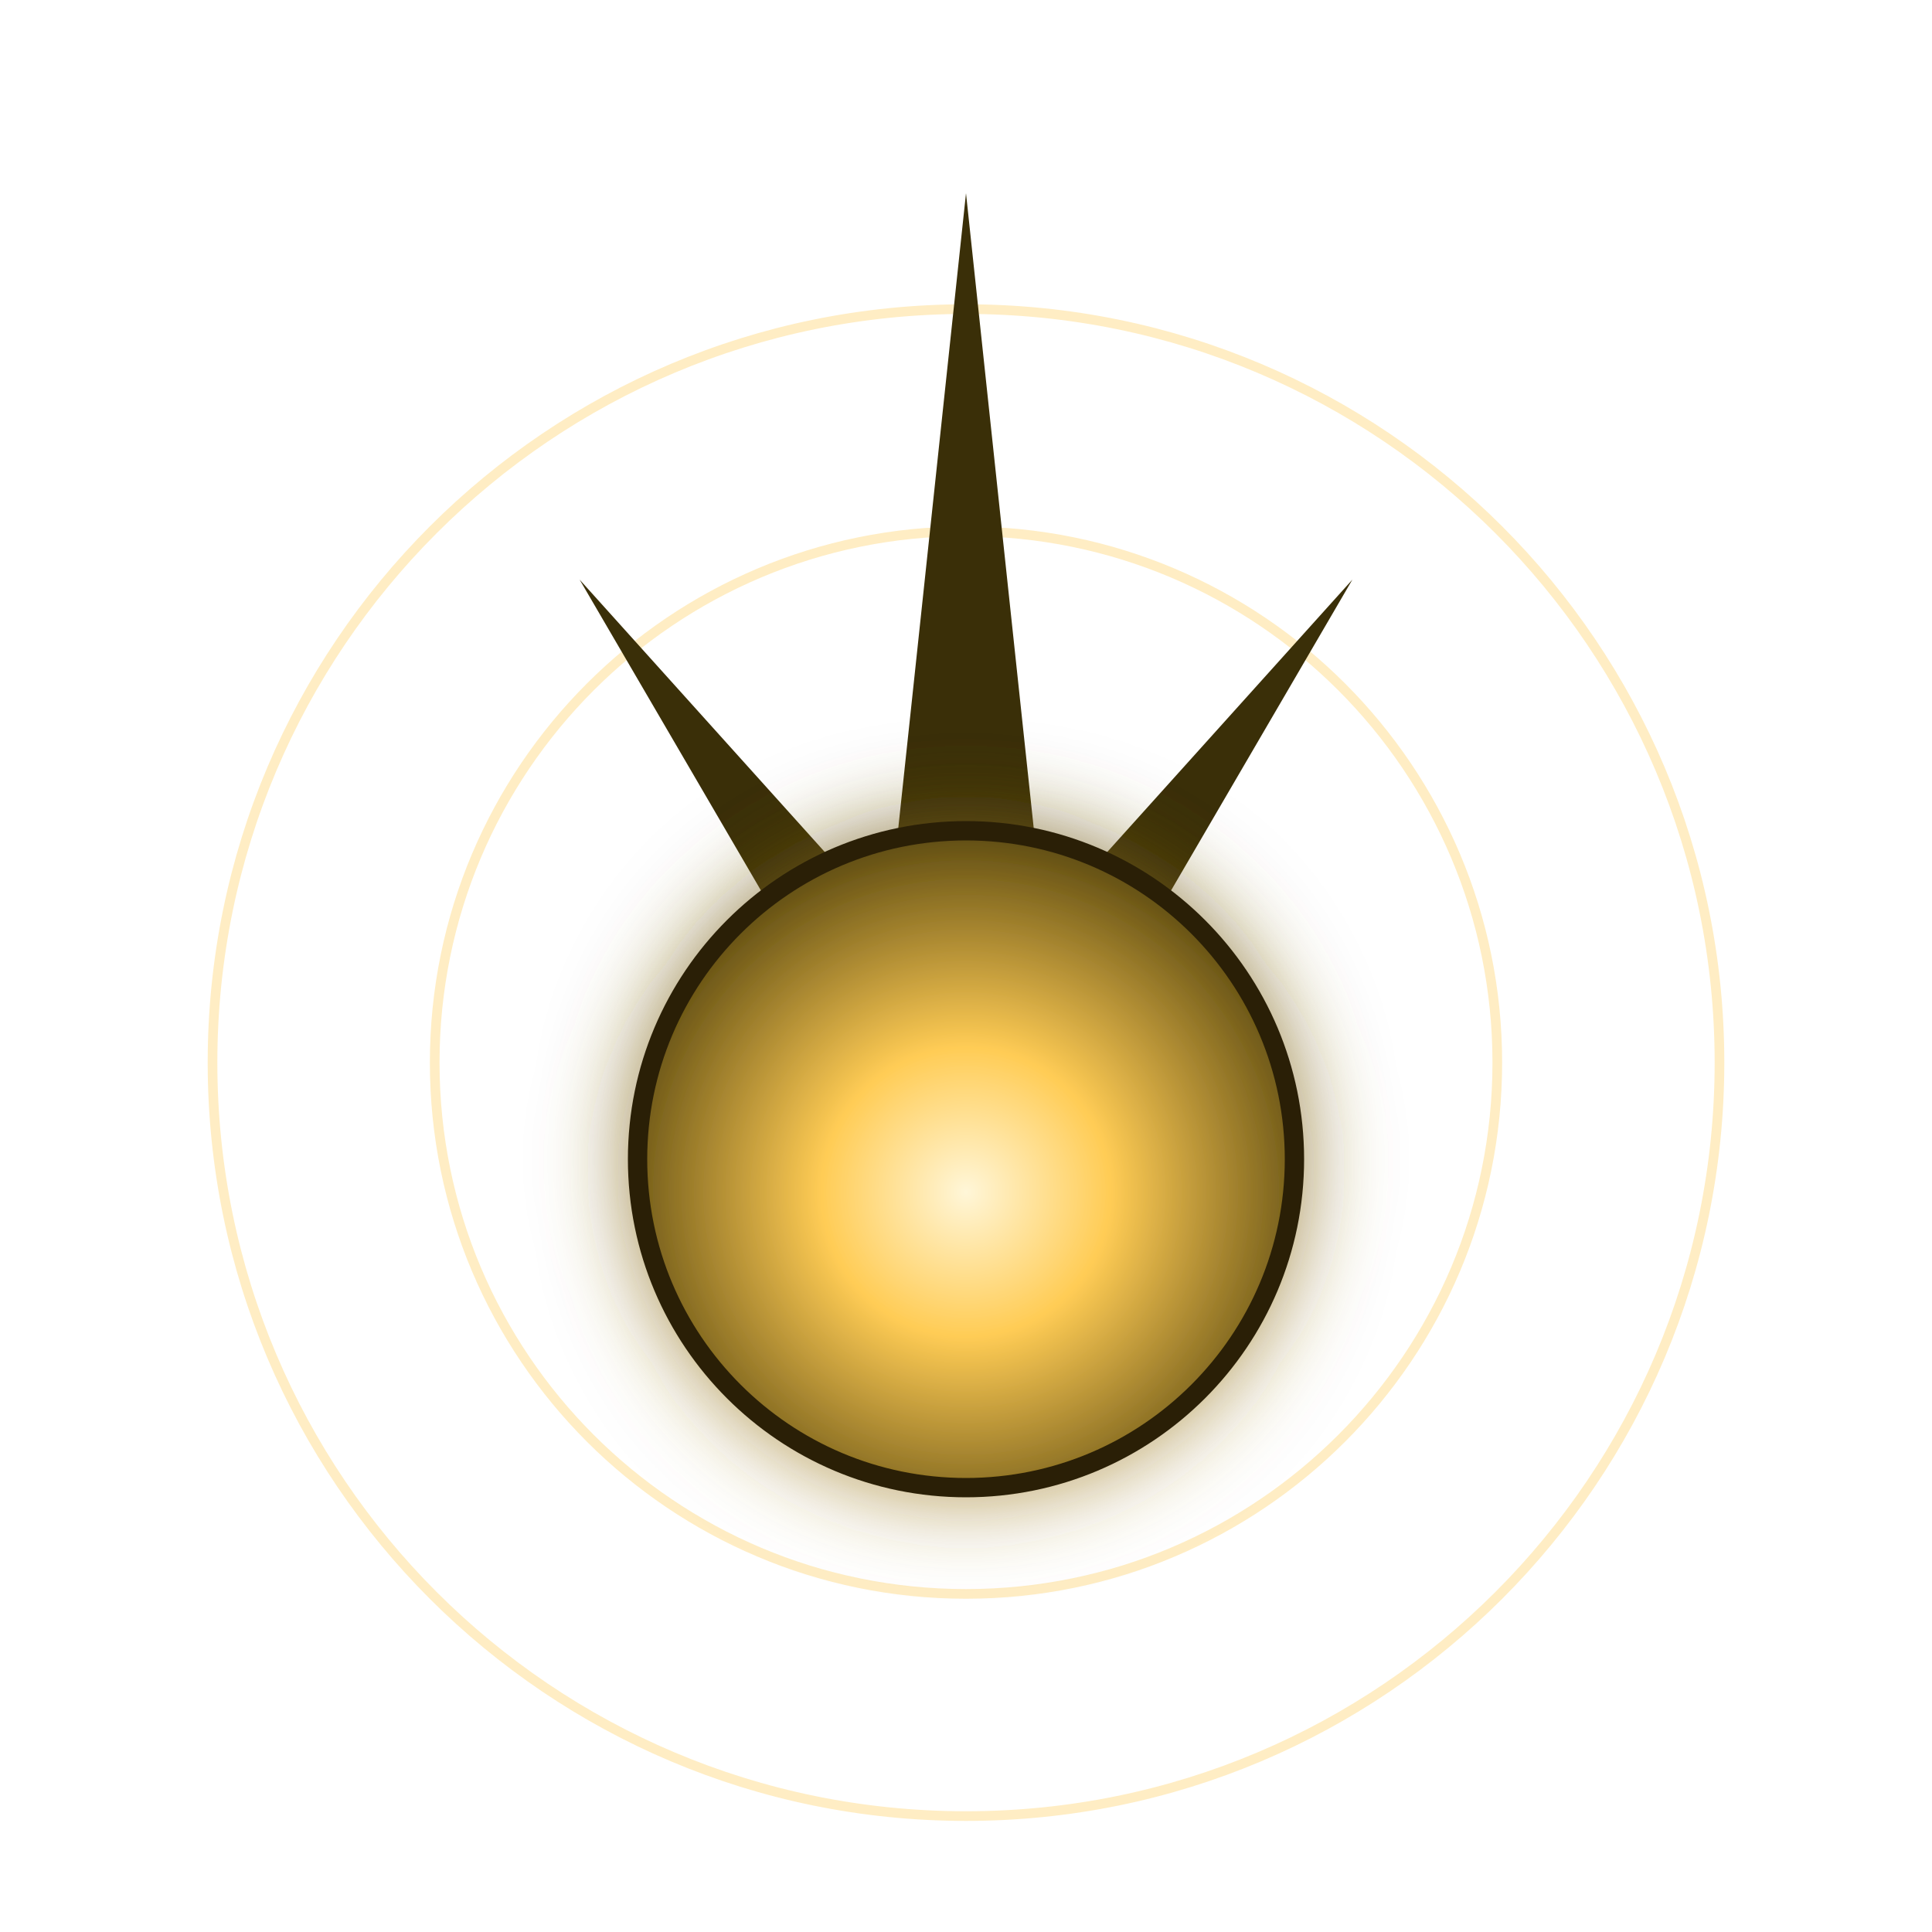
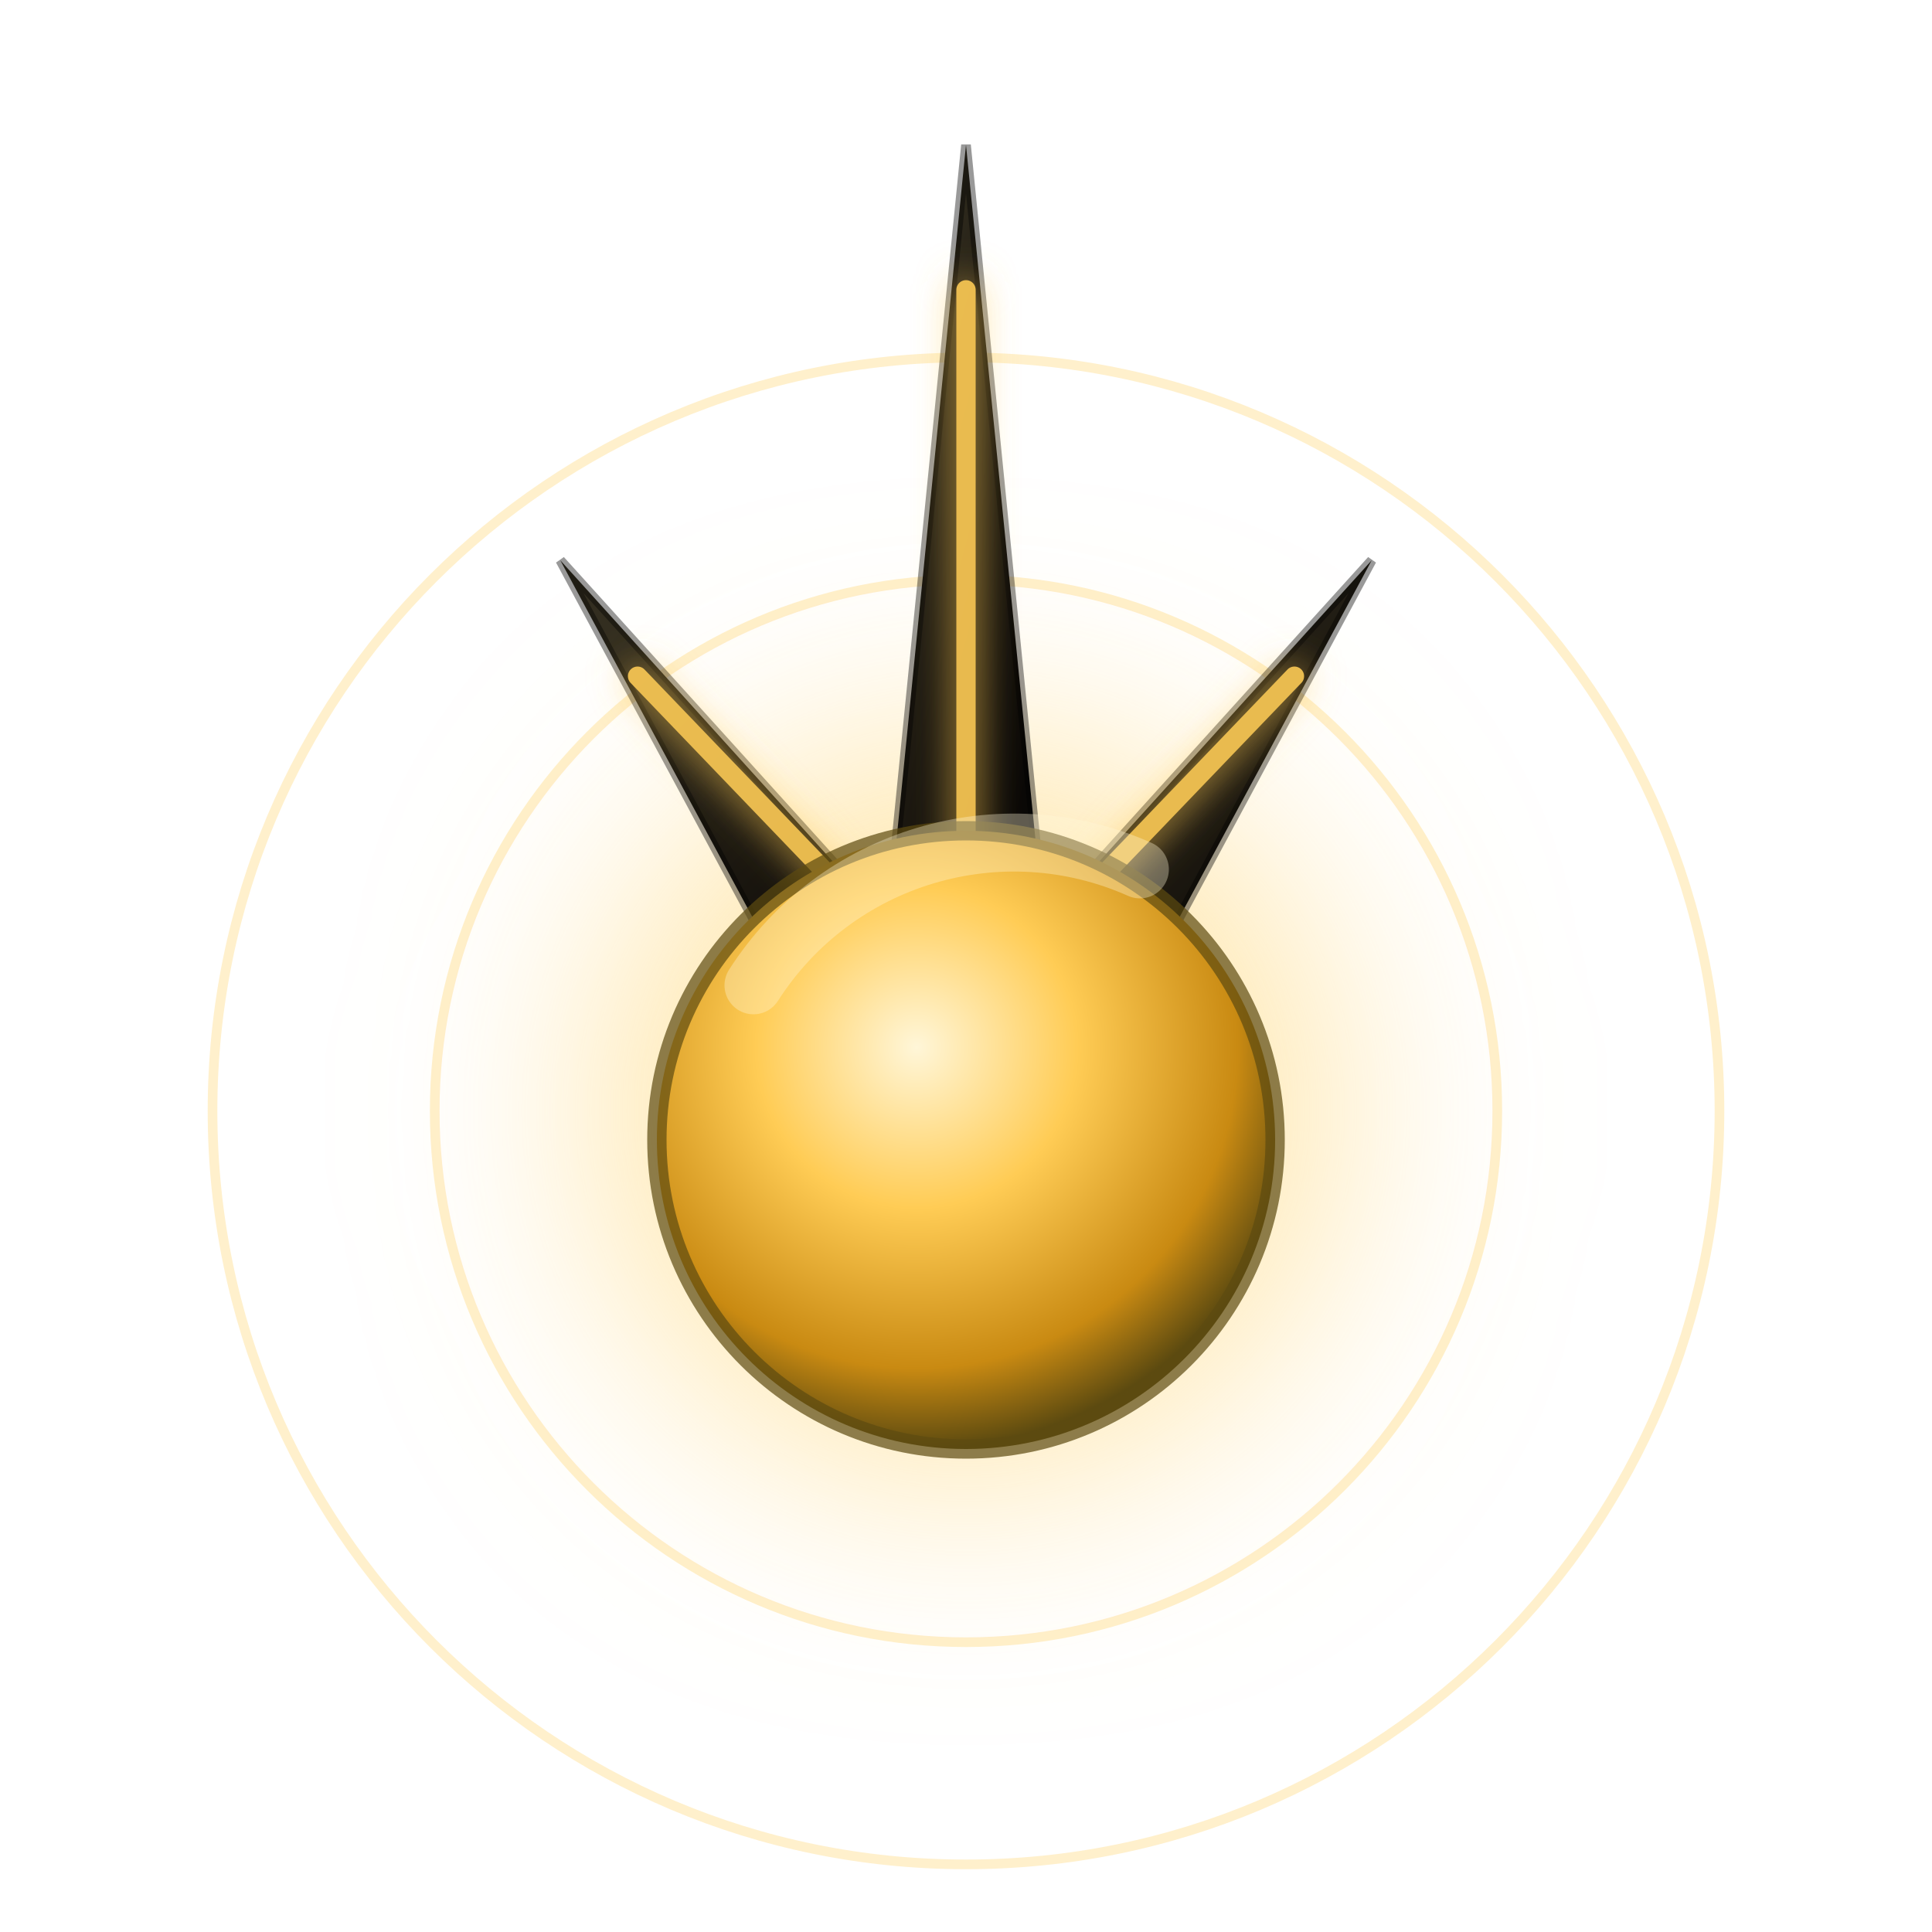
<svg xmlns="http://www.w3.org/2000/svg" viewBox="0 0 200 200">
  <defs>
-     <radialGradient id="core" cx="50%" cy="55%" r="55%">
+     <linearGradient id="rock" x1="20%" y1="10%" x2="80%" y2="90%">
+       <stop offset="0%" stop-color="#332e20" />
+       <stop offset="55%" stop-color="#1c1810" />
+       <stop offset="100%" stop-color="#0a0806" />
+     </linearGradient>
+     <radialGradient id="gem" cx="42%" cy="35%" r="65%">
      <stop offset="0%" stop-color="#fff6d8" />
      <stop offset="40%" stop-color="#ffcc55" />
+       <stop offset="80%" stop-color="#c98a12" />
      <stop offset="100%" stop-color="#5c4a10" />
    </radialGradient>
-     <filter id="glow" x="-80%" y="-80%" width="260%" height="260%">
-       <feGaussianBlur stdDeviation="5" result="b" />
+     <filter id="halo" x="-100%" y="-100%" width="300%" height="300%">
+       <feGaussianBlur stdDeviation="12" result="b" />
+       <feMerge>
+         <feMergeNode in="b" />
+       </feMerge>
+     </filter>
+     <filter id="crackGlow" x="-60%" y="-60%" width="220%" height="220%">
+       <feGaussianBlur stdDeviation="2" result="b" />
      <feMerge>
        <feMergeNode in="b" />
        <feMergeNode in="SourceGraphic" />
      </feMerge>
    </filter>
  </defs>
-   <g fill="none" stroke="#ffcc55" opacity="0.35">
-     <circle cx="100" cy="110" r="55" />
-     <circle cx="100" cy="110" r="78" />
+   <g fill="none" stroke="#ffcc55" opacity="0.3">
+     <circle cx="100" cy="115" r="55" />
+     <circle cx="100" cy="115" r="78" />
  </g>
-   <polygon points="100,20 108,95 92,95" fill="#3a2f08" />
-   <polygon points="60,60 96,100 88,108" fill="#3a2f08" />
-   <polygon points="140,60 104,100 112,108" fill="#3a2f08" />
-   <circle cx="100" cy="120" r="34" fill="url(#core)" filter="url(#glow)" />
-   <circle cx="100" cy="120" r="34" fill="none" stroke="#2a1f06" stroke-width="2" />
+   <circle cx="100" cy="115" r="38" fill="#ffcc55" opacity="0.5" filter="url(#halo)" />
+   <g fill="url(#rock)" stroke="#000" stroke-opacity="0.4">
+     <polygon points="100,15 108,95 92,95" />
+     <polygon points="58,58 96,100 86,110" />
+     <polygon points="142,58 104,100 114,110" />
+   </g>
+   <g fill="none" stroke="#ffcc55" stroke-width="2" stroke-linecap="round" opacity="0.9" filter="url(#crackGlow)">
+     <path d="M100,90 L100,30" />
+     <path d="M90,95 L66,70" />
+     <path d="M110,95 L134,70" />
+   </g>
+   <circle cx="100" cy="118" r="32" fill="url(#gem)" />
+   <circle cx="100" cy="118" r="32" fill="none" stroke="#5c4a10" stroke-width="2" opacity="0.7" />
+   <path d="M78,102 A32,32 0 0 1 118,90" fill="none" stroke="#fff6d8" stroke-width="6" opacity="0.35" stroke-linecap="round" />
</svg>
